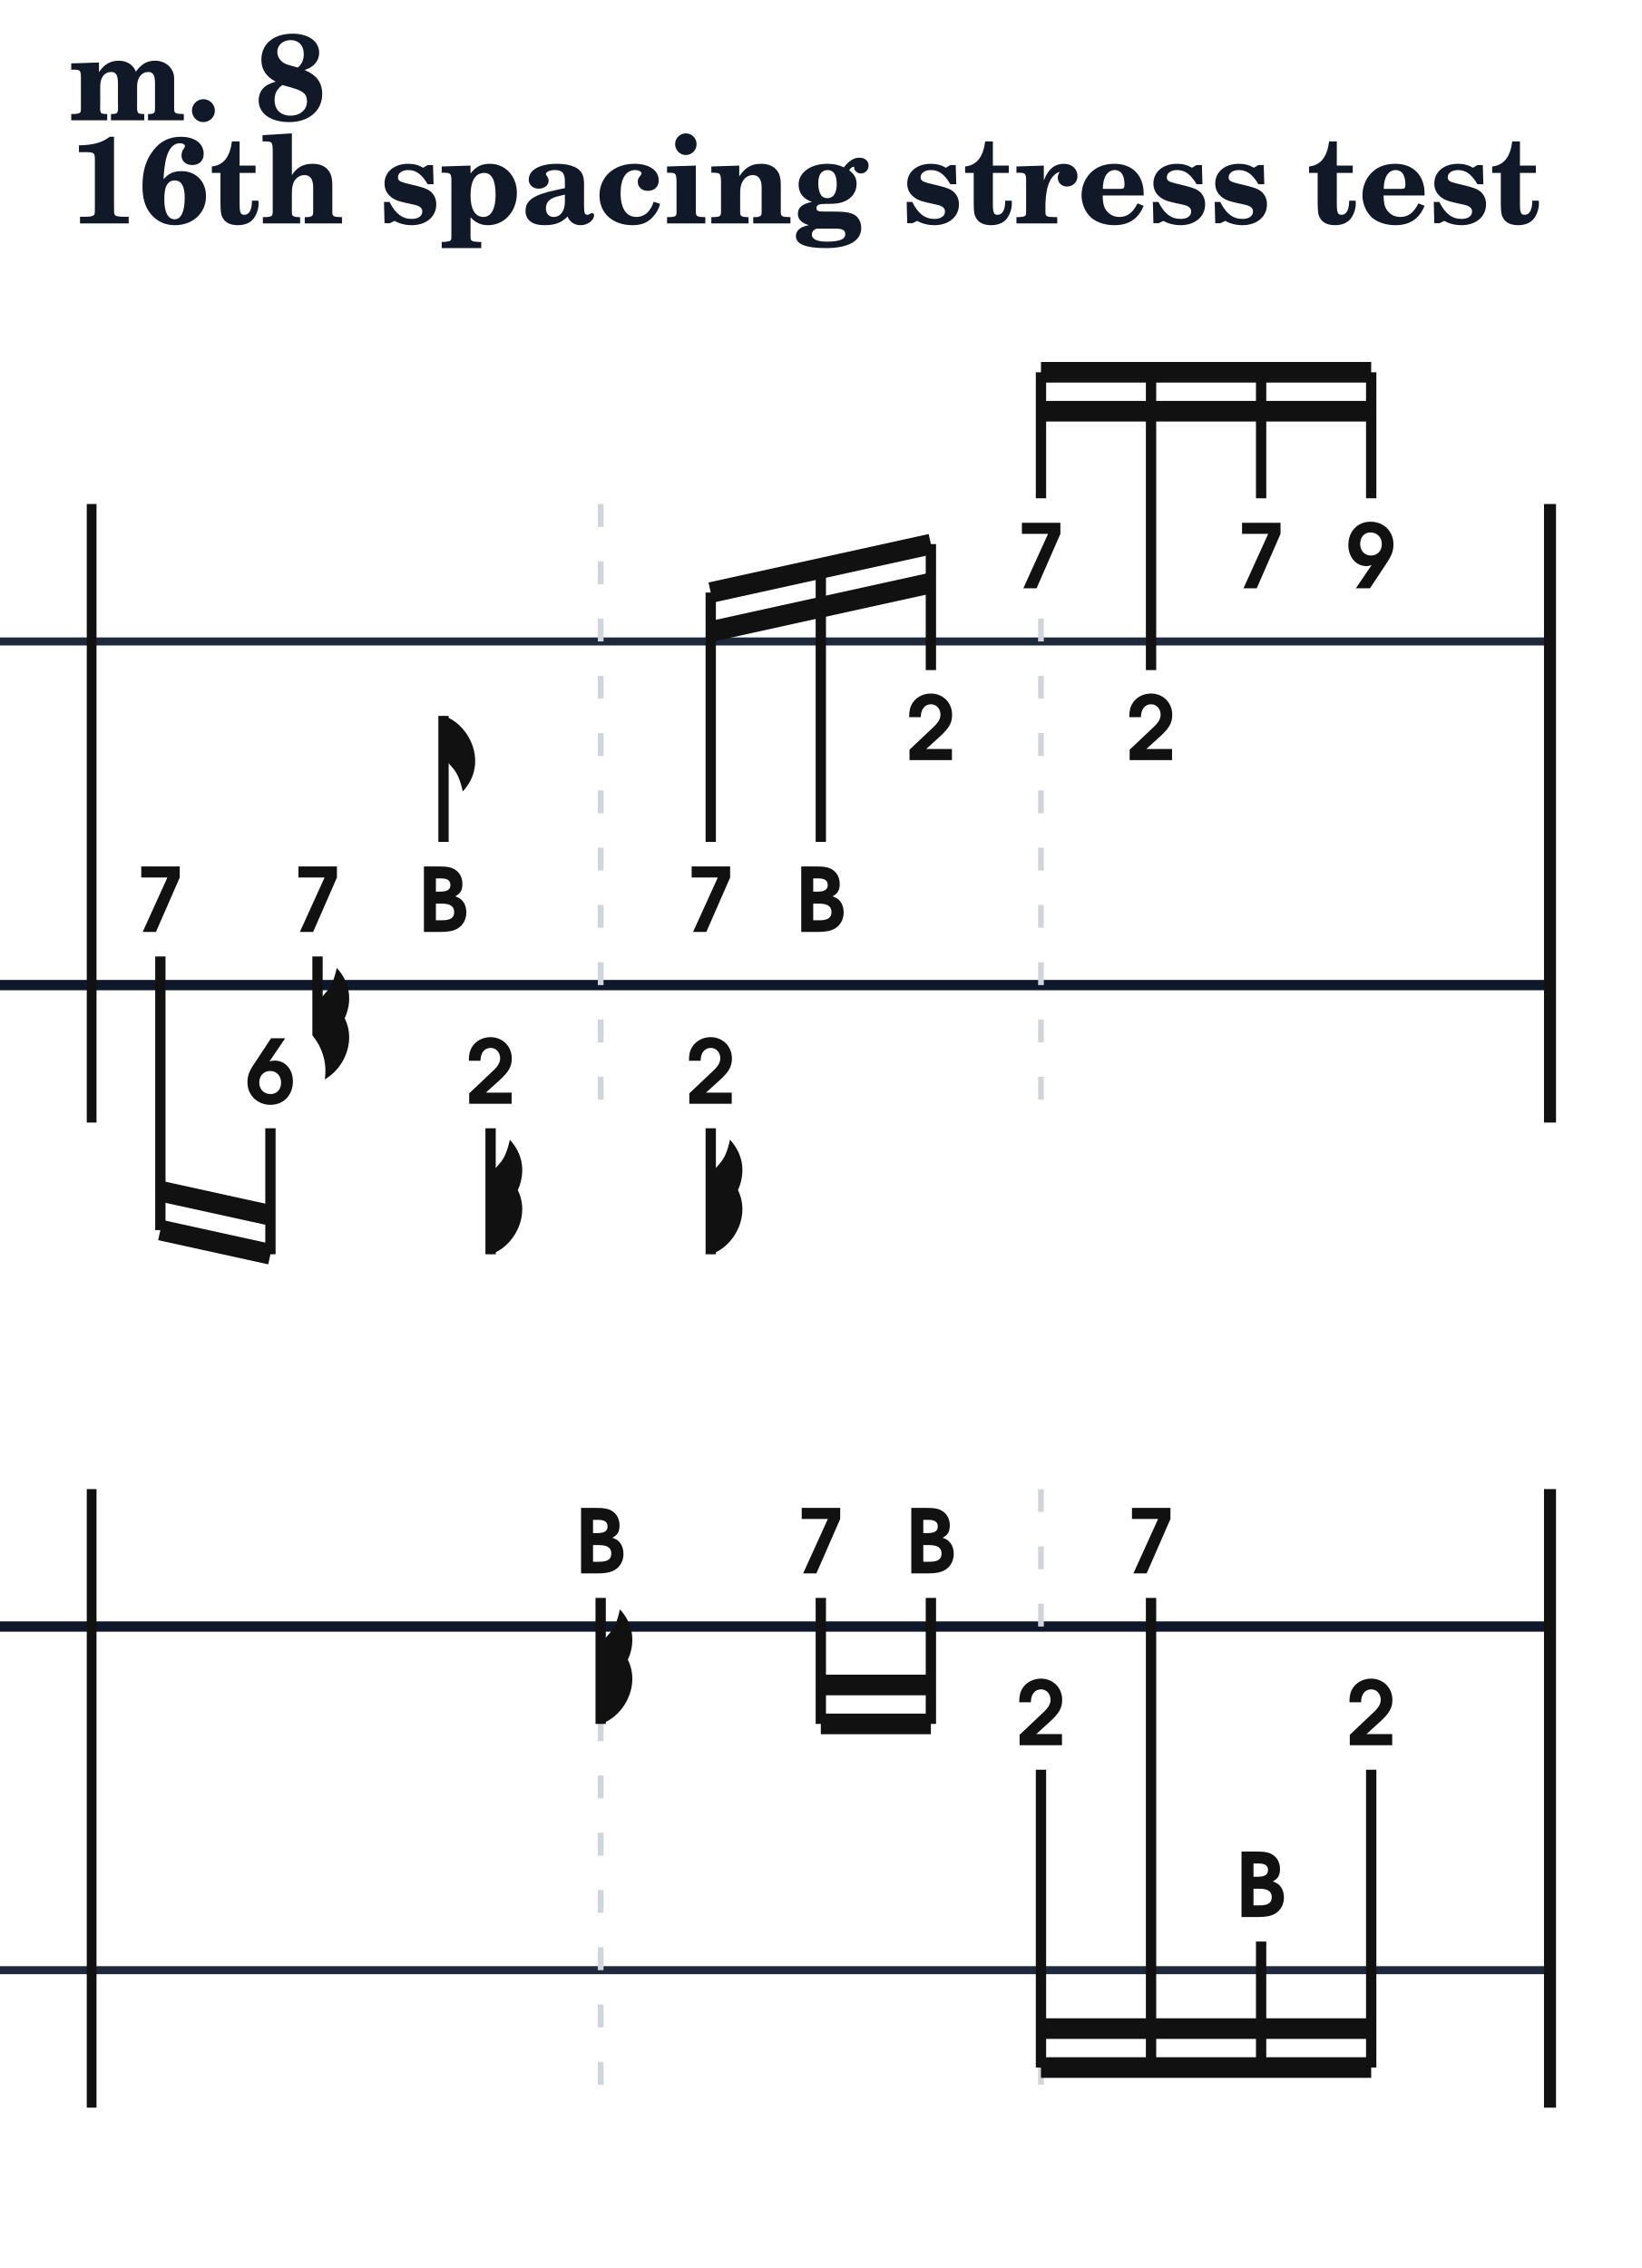
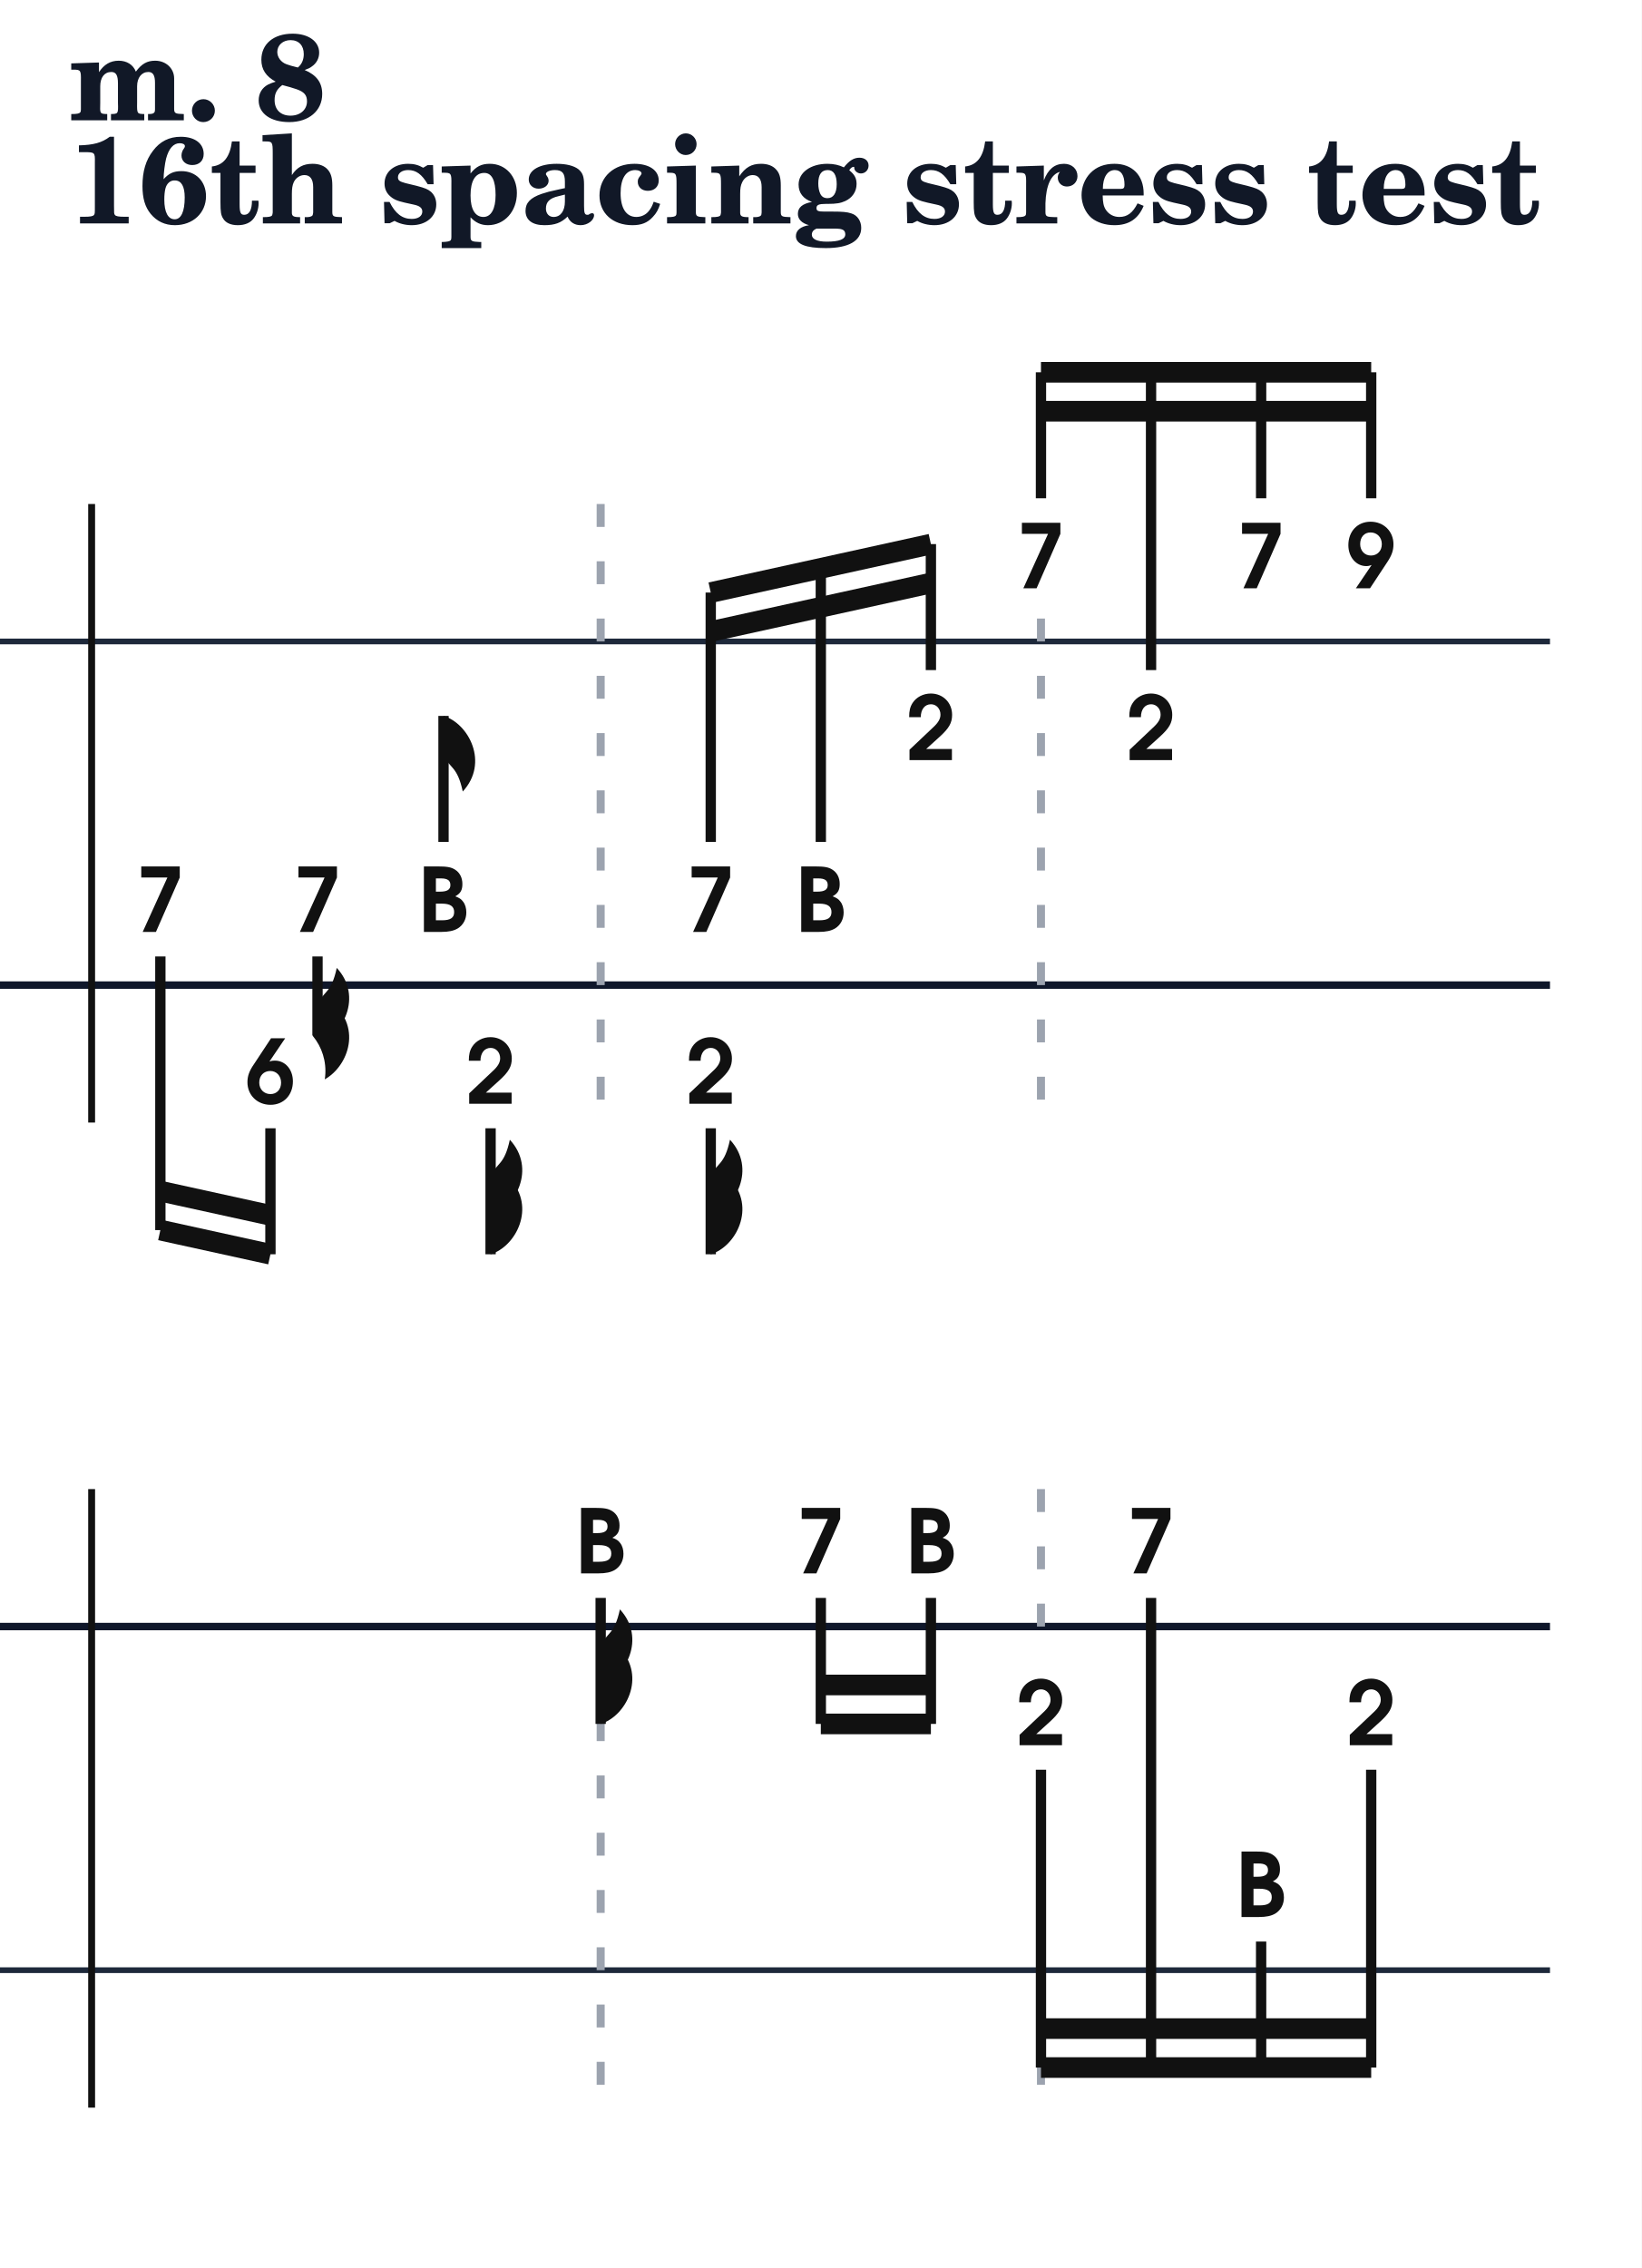
<svg xmlns="http://www.w3.org/2000/svg" viewBox="423.96 294.63 143.32 198.00" width="143.32pt" height="198.00pt" style="background:#FFFFFF;">
  <defs>
    <style>
      .janko-title { font-family: "Century Schoolbook", "Baskerville", "Liberation Serif", "DejaVu Serif", "Times New Roman", Georgia, serif; font-weight: 600; font-size: 11pt; letter-spacing: 0.3px; fill: #111111; }
      .janko-subtitle { font-family: "Century Schoolbook", "Baskerville", "Liberation Serif", "DejaVu Serif", "Times New Roman", Georgia, serif; font-style: italic; font-size: 8.5pt; fill: #333333; }
      .janko-meta { font-family: "Century Schoolbook", "Baskerville", "Liberation Serif", "DejaVu Serif", "Times New Roman", Georgia, serif; font-style: italic; font-size: 8pt; fill: #222222; }
      .janko-measure-num { font-family: "Century Schoolbook", "Baskerville", "Liberation Serif", "DejaVu Serif", "Times New Roman", Georgia, serif; font-style: italic; font-size: 8.5pt; fill: #444444; font-weight: bold; }
      .janko-octave-label { font-family: "DejaVu Sans Mono", monospace; font-size: 7.5pt; font-weight: bold; fill: #6B7280; }
      .janko-hand-label { font-family: "Century Schoolbook", "Baskerville", "Liberation Serif", "DejaVu Serif", "Times New Roman", Georgia, serif; font-style: italic; font-size: 8pt; fill: #555555; }
      .janko-ts-num { font-family: "Century Schoolbook", "Baskerville", "Liberation Serif", "DejaVu Serif", "Times New Roman", Georgia, serif; font-weight: bold; font-size: 14pt; fill: #111111; text-anchor: middle; }
      .janko-caption { font-family: "Century Schoolbook", "Baskerville", "Liberation Serif", "DejaVu Serif", "Times New Roman", Georgia, serif; font-weight: 600; font-size: 8pt; fill: #111827; }
      .janko-caption-sub { font-family: "Century Schoolbook", "Baskerville", "Liberation Serif", "DejaVu Serif", "Times New Roman", Georgia, serif; font-style: italic; font-size: 7.5pt; fill: #4B5563; }
      .janko-digit { font-family: "URW Gothic", "Century Gothic", "ITC Avant Garde Gothic", "Avant Garde", sans-serif; text-anchor: middle; font-weight: bold; }
    </style>
  </defs>
  <rect x="423.96" y="294.63" width="143.32" height="198.00" fill="#FFFFFF" />
  <text x="429.96" y="305.13" class="janko-caption" font-size="7.00pt">m. 8</text>
  <text x="429.96" y="314.13" class="janko-caption" font-size="7.00pt">16th spacing stress test</text>
  <g class="janko-crop-body">
    <g id="system-2">
      <text class="janko-measure-num" x="48.00" y="328.63">5</text>
-       <path class="janko-accolade" d="M 33.35 425.10 C 33.35 414.08, 29.00 408.84, 29.00 408.63 C 29.00 408.10, 33.35 403.60, 33.35 392.16 C 33.35 380.61, 29.32 369.81, 29.32 356.66 C 29.32 348.96, 30.80 341.47, 35.05 335.06 C 35.36 334.63, 36.00 335.16, 35.68 335.59 C 32.39 340.51, 31.33 346.07, 31.33 351.95 C 31.33 363.40, 35.26 374.09, 35.26 387.03 C 35.26 394.73, 33.88 402.21, 29.64 408.63 C 33.88 415.05, 35.26 422.53, 35.26 430.23 C 35.26 443.17, 31.33 453.86, 31.33 465.31 C 31.33 471.19, 32.39 476.75, 35.68 481.67 C 36.00 482.10, 35.36 482.63, 35.05 482.20 C 30.80 475.79, 29.32 468.30, 29.32 460.60 C 29.32 447.45, 33.35 436.65, 33.35 425.10 Z" fill="#111827" />
      <g class="janko-staff-lines">
-         <line x1="50.00" y1="350.63" x2="559.28" y2="350.63" stroke="#1E293B" stroke-width="0.70" />
-         <line x1="50.00" y1="466.63" x2="559.28" y2="466.63" stroke="#1E293B" stroke-width="0.70" />
-         <line x1="50.00" y1="380.63" x2="559.28" y2="380.63" stroke="#0F172A" stroke-width="0.90" />
-         <line x1="50.00" y1="436.63" x2="559.28" y2="436.63" stroke="#0F172A" stroke-width="0.90" />
+         <line x1="50.00" y1="350.63" x2="559.28" y2="350.63" stroke="#1E293B" stroke-width="0.50" />
+         <line x1="50.00" y1="466.63" x2="559.28" y2="466.63" stroke="#1E293B" stroke-width="0.50" />
+         <line x1="50.00" y1="380.63" x2="559.28" y2="380.63" stroke="#0F172A" stroke-width="0.65" />
+         <line x1="50.00" y1="436.63" x2="559.28" y2="436.63" stroke="#0F172A" stroke-width="0.65" />
      </g>
      <g class="janko-beat-grid">
-         <line class="janko-beat-line" x1="94.44" y1="338.63" x2="94.44" y2="392.63" stroke="#D1D5DB" stroke-width="0.50" stroke-dasharray="2,3" />
-         <line class="janko-beat-line" x1="94.44" y1="424.63" x2="94.44" y2="478.63" stroke="#D1D5DB" stroke-width="0.50" stroke-dasharray="2,3" />
-         <line class="janko-beat-line" x1="132.88" y1="338.63" x2="132.88" y2="392.63" stroke="#D1D5DB" stroke-width="0.50" stroke-dasharray="2,3" />
-         <line class="janko-beat-line" x1="132.88" y1="424.63" x2="132.88" y2="478.63" stroke="#D1D5DB" stroke-width="0.50" stroke-dasharray="2,3" />
-         <line class="janko-beat-line" x1="221.76" y1="338.63" x2="221.76" y2="392.63" stroke="#D1D5DB" stroke-width="0.50" stroke-dasharray="2,3" />
-         <line class="janko-beat-line" x1="221.76" y1="424.63" x2="221.76" y2="478.63" stroke="#D1D5DB" stroke-width="0.50" stroke-dasharray="2,3" />
-         <line class="janko-beat-line" x1="260.20" y1="338.63" x2="260.20" y2="392.63" stroke="#D1D5DB" stroke-width="0.50" stroke-dasharray="2,3" />
-         <line class="janko-beat-line" x1="260.20" y1="424.63" x2="260.20" y2="478.63" stroke="#D1D5DB" stroke-width="0.50" stroke-dasharray="2,3" />
-         <line class="janko-beat-line" x1="349.08" y1="338.63" x2="349.08" y2="392.63" stroke="#D1D5DB" stroke-width="0.50" stroke-dasharray="2,3" />
-         <line class="janko-beat-line" x1="349.08" y1="424.63" x2="349.08" y2="478.63" stroke="#D1D5DB" stroke-width="0.50" stroke-dasharray="2,3" />
-         <line class="janko-beat-line" x1="387.52" y1="338.63" x2="387.52" y2="392.63" stroke="#D1D5DB" stroke-width="0.50" stroke-dasharray="2,3" />
-         <line class="janko-beat-line" x1="387.52" y1="424.63" x2="387.52" y2="478.63" stroke="#D1D5DB" stroke-width="0.50" stroke-dasharray="2,3" />
-         <line class="janko-beat-line" x1="476.40" y1="338.63" x2="476.40" y2="392.63" stroke="#D1D5DB" stroke-width="0.50" stroke-dasharray="2,3" />
-         <line class="janko-beat-line" x1="476.40" y1="424.63" x2="476.40" y2="478.63" stroke="#D1D5DB" stroke-width="0.50" stroke-dasharray="2,3" />
-         <line class="janko-beat-line" x1="514.84" y1="338.63" x2="514.84" y2="392.63" stroke="#D1D5DB" stroke-width="0.50" stroke-dasharray="2,3" />
-         <line class="janko-beat-line" x1="514.84" y1="424.63" x2="514.84" y2="478.63" stroke="#D1D5DB" stroke-width="0.50" stroke-dasharray="2,3" />
+         <line class="janko-beat-line" x1="94.44" y1="338.63" x2="94.44" y2="392.63" stroke="#9CA3AF" stroke-width="0.70" stroke-dasharray="2,3" />
+         <line class="janko-beat-line" x1="94.44" y1="424.63" x2="94.44" y2="478.63" stroke="#9CA3AF" stroke-width="0.70" stroke-dasharray="2,3" />
+         <line class="janko-beat-line" x1="132.88" y1="338.63" x2="132.88" y2="392.63" stroke="#9CA3AF" stroke-width="0.70" stroke-dasharray="2,3" />
+         <line class="janko-beat-line" x1="132.88" y1="424.63" x2="132.88" y2="478.63" stroke="#9CA3AF" stroke-width="0.70" stroke-dasharray="2,3" />
+         <line class="janko-beat-line" x1="221.76" y1="338.63" x2="221.76" y2="392.63" stroke="#9CA3AF" stroke-width="0.70" stroke-dasharray="2,3" />
+         <line class="janko-beat-line" x1="221.76" y1="424.63" x2="221.76" y2="478.63" stroke="#9CA3AF" stroke-width="0.70" stroke-dasharray="2,3" />
+         <line class="janko-beat-line" x1="260.20" y1="338.63" x2="260.20" y2="392.63" stroke="#9CA3AF" stroke-width="0.70" stroke-dasharray="2,3" />
+         <line class="janko-beat-line" x1="260.20" y1="424.63" x2="260.20" y2="478.63" stroke="#9CA3AF" stroke-width="0.70" stroke-dasharray="2,3" />
+         <line class="janko-beat-line" x1="349.08" y1="338.63" x2="349.08" y2="392.63" stroke="#9CA3AF" stroke-width="0.70" stroke-dasharray="2,3" />
+         <line class="janko-beat-line" x1="349.08" y1="424.63" x2="349.08" y2="478.63" stroke="#9CA3AF" stroke-width="0.70" stroke-dasharray="2,3" />
+         <line class="janko-beat-line" x1="387.52" y1="338.63" x2="387.52" y2="392.63" stroke="#9CA3AF" stroke-width="0.70" stroke-dasharray="2,3" />
+         <line class="janko-beat-line" x1="387.52" y1="424.63" x2="387.52" y2="478.63" stroke="#9CA3AF" stroke-width="0.70" stroke-dasharray="2,3" />
+         <line class="janko-beat-line" x1="476.40" y1="338.63" x2="476.40" y2="392.63" stroke="#9CA3AF" stroke-width="0.70" stroke-dasharray="2,3" />
+         <line class="janko-beat-line" x1="476.40" y1="424.63" x2="476.40" y2="478.63" stroke="#9CA3AF" stroke-width="0.70" stroke-dasharray="2,3" />
+         <line class="janko-beat-line" x1="514.84" y1="338.63" x2="514.84" y2="392.63" stroke="#9CA3AF" stroke-width="0.70" stroke-dasharray="2,3" />
+         <line class="janko-beat-line" x1="514.84" y1="424.63" x2="514.84" y2="478.63" stroke="#9CA3AF" stroke-width="0.70" stroke-dasharray="2,3" />
      </g>
      <g class="janko-barlines">
-         <line class="janko-barline" x1="177.32" y1="338.63" x2="177.32" y2="392.63" stroke="#111111" stroke-width="0.85" />
-         <line class="janko-barline" x1="177.32" y1="424.63" x2="177.32" y2="478.63" stroke="#111111" stroke-width="0.85" />
-         <line class="janko-barline" x1="304.64" y1="338.63" x2="304.64" y2="392.63" stroke="#111111" stroke-width="0.85" />
-         <line class="janko-barline" x1="304.64" y1="424.63" x2="304.64" y2="478.63" stroke="#111111" stroke-width="0.85" />
-         <line class="janko-barline" x1="431.96" y1="338.63" x2="431.96" y2="392.63" stroke="#111111" stroke-width="0.85" />
-         <line class="janko-barline" x1="431.96" y1="424.63" x2="431.96" y2="478.63" stroke="#111111" stroke-width="0.85" />
-         <line class="janko-barline" x1="559.28" y1="338.63" x2="559.28" y2="392.63" stroke="#111111" stroke-width="1.05" />
-         <line class="janko-barline" x1="559.28" y1="424.63" x2="559.28" y2="478.63" stroke="#111111" stroke-width="1.05" />
+         <line class="janko-barline" x1="177.32" y1="338.63" x2="177.32" y2="392.63" stroke="#111111" stroke-width="0.60" />
+         <line class="janko-barline" x1="177.32" y1="424.63" x2="177.32" y2="478.63" stroke="#111111" stroke-width="0.60" />
+         <line class="janko-barline" x1="304.64" y1="338.63" x2="304.64" y2="392.63" stroke="#111111" stroke-width="0.60" />
+         <line class="janko-barline" x1="304.64" y1="424.63" x2="304.64" y2="478.63" stroke="#111111" stroke-width="0.60" />
+         <line class="janko-barline" x1="431.96" y1="338.63" x2="431.96" y2="392.63" stroke="#111111" stroke-width="0.60" />
+         <line class="janko-barline" x1="431.96" y1="424.63" x2="431.96" y2="478.63" stroke="#111111" stroke-width="0.60" />
      </g>
      <g class="janko-notes">
        <g class="janko-beam-group">
          <line class="janko-stem" x1="56.00" y1="454.13" x2="56.00" y2="443.13" stroke="#111111" stroke-width="0.90" />
          <line class="janko-stem" x1="65.61" y1="454.13" x2="65.61" y2="443.13" stroke="#111111" stroke-width="0.90" />
          <line class="janko-beam" x1="56.00" y1="443.13" x2="65.61" y2="443.13" stroke="#111111" stroke-width="1.80" stroke-linecap="butt" />
          <line class="janko-beam-secondary" x1="56.00" y1="446.53" x2="65.61" y2="446.53" stroke="#111111" stroke-width="1.80" stroke-linecap="butt" />
        </g>
        <g class="janko-beam-group">
          <line class="janko-stem" x1="75.22" y1="353.13" x2="75.22" y2="342.13" stroke="#111111" stroke-width="0.90" />
          <line class="janko-stem" x1="84.83" y1="353.13" x2="84.83" y2="342.13" stroke="#111111" stroke-width="0.90" />
          <line class="janko-beam" x1="75.22" y1="342.13" x2="84.83" y2="342.13" stroke="#111111" stroke-width="1.80" stroke-linecap="butt" />
          <line class="janko-beam-secondary" x1="75.22" y1="345.53" x2="84.83" y2="345.53" stroke="#111111" stroke-width="1.80" stroke-linecap="butt" />
        </g>
        <g class="janko-beam-group">
          <line class="janko-stem" x1="94.44" y1="353.13" x2="94.44" y2="342.13" stroke="#111111" stroke-width="0.90" />
          <line class="janko-stem" x1="113.66" y1="368.13" x2="113.66" y2="346.36" stroke="#111111" stroke-width="0.90" />
          <line class="janko-beam" x1="94.44" y1="342.13" x2="113.66" y2="346.36" stroke="#111111" stroke-width="1.80" stroke-linecap="butt" />
        </g>
        <g class="janko-beam-group">
          <line class="janko-stem" x1="104.05" y1="449.13" x2="104.05" y2="460.13" stroke="#111111" stroke-width="0.90" />
          <line class="janko-stem" x1="113.66" y1="449.13" x2="113.66" y2="460.13" stroke="#111111" stroke-width="0.90" />
          <line class="janko-stem" x1="123.27" y1="449.13" x2="123.27" y2="460.13" stroke="#111111" stroke-width="0.90" />
          <line class="janko-beam" x1="104.05" y1="460.13" x2="123.27" y2="460.13" stroke="#111111" stroke-width="1.80" stroke-linecap="butt" />
          <line class="janko-beam-secondary" x1="104.05" y1="456.73" x2="123.27" y2="456.73" stroke="#111111" stroke-width="1.80" stroke-linecap="butt" />
        </g>
        <g class="janko-beam-group">
          <line class="janko-stem" x1="127.38" y1="434.13" x2="127.38" y2="453.85" stroke="#111111" stroke-width="0.90" />
          <line class="janko-stem" x1="147.98" y1="434.13" x2="147.98" y2="453.85" stroke="#111111" stroke-width="0.90" />
          <line class="janko-stem" x1="157.58" y1="434.13" x2="157.58" y2="453.85" stroke="#111111" stroke-width="0.90" />
          <line class="janko-stem" x1="167.18" y1="434.13" x2="167.18" y2="453.85" stroke="#111111" stroke-width="0.90" />
          <line class="janko-beam" x1="127.38" y1="453.85" x2="167.18" y2="453.85" stroke="#111111" stroke-width="1.80" stroke-linecap="butt" />
          <line class="janko-beam-secondary" x1="127.38" y1="450.45" x2="167.18" y2="450.45" stroke="#111111" stroke-width="1.80" stroke-linecap="butt" />
        </g>
        <g class="janko-beam-group">
          <line class="janko-stem" x1="183.32" y1="449.13" x2="183.32" y2="473.02" stroke="#111111" stroke-width="0.90" />
          <line class="janko-stem" x1="192.93" y1="464.13" x2="192.93" y2="475.13" stroke="#111111" stroke-width="0.90" />
          <line class="janko-beam" x1="183.32" y1="473.02" x2="192.93" y2="475.13" stroke="#111111" stroke-width="1.80" stroke-linecap="butt" />
          <line class="janko-beam-secondary" x1="183.32" y1="469.62" x2="192.93" y2="471.73" stroke="#111111" stroke-width="1.80" stroke-linecap="butt" />
        </g>
        <g class="janko-beam-group">
          <line class="janko-stem" x1="202.54" y1="353.13" x2="202.54" y2="342.13" stroke="#111111" stroke-width="0.90" />
          <line class="janko-stem" x1="212.15" y1="353.13" x2="212.15" y2="342.13" stroke="#111111" stroke-width="0.90" />
          <line class="janko-beam" x1="202.54" y1="342.13" x2="212.15" y2="342.13" stroke="#111111" stroke-width="1.80" stroke-linecap="butt" />
          <line class="janko-beam-secondary" x1="202.54" y1="345.53" x2="212.15" y2="345.53" stroke="#111111" stroke-width="1.80" stroke-linecap="butt" />
        </g>
        <g class="janko-beam-group">
          <line class="janko-stem" x1="221.76" y1="353.13" x2="221.76" y2="342.13" stroke="#111111" stroke-width="0.90" />
          <line class="janko-stem" x1="240.98" y1="368.13" x2="240.98" y2="346.36" stroke="#111111" stroke-width="0.90" />
          <line class="janko-beam" x1="221.76" y1="342.13" x2="240.98" y2="346.36" stroke="#111111" stroke-width="1.80" stroke-linecap="butt" />
        </g>
        <g class="janko-beam-group">
          <line class="janko-stem" x1="231.37" y1="449.13" x2="231.37" y2="462.24" stroke="#111111" stroke-width="0.90" />
          <line class="janko-stem" x1="240.98" y1="449.13" x2="240.98" y2="460.13" stroke="#111111" stroke-width="0.90" />
          <line class="janko-stem" x1="250.59" y1="434.13" x2="250.59" y2="458.02" stroke="#111111" stroke-width="0.90" />
          <line class="janko-beam" x1="231.37" y1="462.24" x2="250.59" y2="458.02" stroke="#111111" stroke-width="1.80" stroke-linecap="butt" />
          <line class="janko-beam-secondary" x1="231.37" y1="458.84" x2="250.59" y2="454.62" stroke="#111111" stroke-width="1.80" stroke-linecap="butt" />
        </g>
        <g class="janko-beam-group">
          <line class="janko-stem" x1="260.20" y1="383.13" x2="260.20" y2="346.36" stroke="#111111" stroke-width="0.90" />
          <line class="janko-stem" x1="279.42" y1="353.13" x2="279.42" y2="342.13" stroke="#111111" stroke-width="0.90" />
          <line class="janko-beam" x1="260.20" y1="346.36" x2="279.42" y2="342.13" stroke="#111111" stroke-width="1.80" stroke-linecap="butt" />
        </g>
        <g class="janko-beam-group">
          <line class="janko-stem" x1="260.20" y1="434.13" x2="260.20" y2="445.13" stroke="#111111" stroke-width="0.90" />
          <line class="janko-stem" x1="269.81" y1="434.13" x2="269.81" y2="445.13" stroke="#111111" stroke-width="0.90" />
          <line class="janko-beam" x1="260.20" y1="445.13" x2="269.81" y2="445.13" stroke="#111111" stroke-width="1.80" stroke-linecap="butt" />
          <line class="janko-beam-secondary" x1="260.20" y1="441.73" x2="269.81" y2="441.73" stroke="#111111" stroke-width="1.80" stroke-linecap="butt" />
        </g>
        <g class="janko-beam-group">
          <line class="janko-stem" x1="310.64" y1="449.13" x2="310.64" y2="460.13" stroke="#111111" stroke-width="0.90" />
          <line class="janko-stem" x1="320.25" y1="434.13" x2="320.25" y2="458.02" stroke="#111111" stroke-width="0.90" />
          <line class="janko-beam" x1="310.64" y1="460.13" x2="320.25" y2="458.02" stroke="#111111" stroke-width="1.80" stroke-linecap="butt" />
          <line class="janko-beam-secondary" x1="310.64" y1="456.73" x2="320.25" y2="454.62" stroke="#111111" stroke-width="1.80" stroke-linecap="butt" />
        </g>
        <g class="janko-beam-group">
          <line class="janko-stem" x1="329.86" y1="353.13" x2="329.86" y2="342.13" stroke="#111111" stroke-width="0.90" />
          <line class="janko-stem" x1="339.47" y1="353.13" x2="339.47" y2="342.13" stroke="#111111" stroke-width="0.90" />
          <line class="janko-beam" x1="329.86" y1="342.13" x2="339.47" y2="342.13" stroke="#111111" stroke-width="1.80" stroke-linecap="butt" />
          <line class="janko-beam-secondary" x1="329.86" y1="345.53" x2="339.47" y2="345.53" stroke="#111111" stroke-width="1.80" stroke-linecap="butt" />
        </g>
        <g class="janko-beam-group">
          <line class="janko-stem" x1="349.08" y1="353.13" x2="349.08" y2="342.13" stroke="#111111" stroke-width="0.90" />
          <line class="janko-stem" x1="368.30" y1="353.13" x2="368.30" y2="342.13" stroke="#111111" stroke-width="0.90" />
          <line class="janko-beam" x1="349.08" y1="342.13" x2="368.30" y2="342.13" stroke="#111111" stroke-width="1.80" stroke-linecap="butt" />
        </g>
        <g class="janko-beam-group">
          <line class="janko-stem" x1="358.69" y1="434.13" x2="358.69" y2="445.13" stroke="#111111" stroke-width="0.90" />
          <line class="janko-stem" x1="368.30" y1="434.13" x2="368.30" y2="445.13" stroke="#111111" stroke-width="0.90" />
          <line class="janko-beam" x1="358.69" y1="445.13" x2="368.30" y2="445.13" stroke="#111111" stroke-width="1.80" stroke-linecap="butt" />
          <line class="janko-beam-secondary" x1="358.69" y1="441.73" x2="368.30" y2="441.73" stroke="#111111" stroke-width="1.80" stroke-linecap="butt" />
        </g>
        <g class="janko-beam-group">
          <line class="janko-stem" x1="387.52" y1="393.13" x2="387.52" y2="404.13" stroke="#111111" stroke-width="0.90" />
          <line class="janko-stem" x1="397.13" y1="393.13" x2="397.13" y2="404.13" stroke="#111111" stroke-width="0.90" />
          <line class="janko-beam" x1="387.52" y1="404.13" x2="397.13" y2="404.13" stroke="#111111" stroke-width="1.80" stroke-linecap="butt" />
          <line class="janko-beam-secondary" x1="387.52" y1="400.73" x2="397.13" y2="400.73" stroke="#111111" stroke-width="1.80" stroke-linecap="butt" />
        </g>
        <g class="janko-beam-group">
          <line class="janko-stem" x1="437.96" y1="378.13" x2="437.96" y2="402.02" stroke="#111111" stroke-width="0.90" />
          <line class="janko-stem" x1="447.57" y1="393.13" x2="447.57" y2="404.13" stroke="#111111" stroke-width="0.90" />
          <line class="janko-beam" x1="437.96" y1="402.02" x2="447.57" y2="404.13" stroke="#111111" stroke-width="1.80" stroke-linecap="butt" />
          <line class="janko-beam-secondary" x1="437.96" y1="398.62" x2="447.57" y2="400.73" stroke="#111111" stroke-width="1.80" stroke-linecap="butt" />
        </g>
        <g class="janko-beam-group">
          <line class="janko-stem" x1="495.62" y1="434.13" x2="495.62" y2="445.13" stroke="#111111" stroke-width="0.90" />
          <line class="janko-stem" x1="505.23" y1="434.13" x2="505.23" y2="445.13" stroke="#111111" stroke-width="0.90" />
          <line class="janko-beam" x1="495.62" y1="445.13" x2="505.23" y2="445.13" stroke="#111111" stroke-width="1.80" stroke-linecap="butt" />
          <line class="janko-beam-secondary" x1="495.62" y1="441.73" x2="505.23" y2="441.73" stroke="#111111" stroke-width="1.80" stroke-linecap="butt" />
        </g>
        <g class="janko-beam-group">
          <line class="janko-stem" x1="486.01" y1="368.13" x2="486.01" y2="346.36" stroke="#111111" stroke-width="0.90" />
          <line class="janko-stem" x1="495.62" y1="368.13" x2="495.62" y2="344.24" stroke="#111111" stroke-width="0.90" />
          <line class="janko-stem" x1="505.23" y1="353.13" x2="505.23" y2="342.13" stroke="#111111" stroke-width="0.90" />
          <line class="janko-beam" x1="486.01" y1="346.36" x2="505.23" y2="342.13" stroke="#111111" stroke-width="1.80" stroke-linecap="butt" />
          <line class="janko-beam-secondary" x1="486.01" y1="349.76" x2="505.23" y2="345.53" stroke="#111111" stroke-width="1.80" stroke-linecap="butt" />
        </g>
        <g class="janko-beam-group">
          <line class="janko-stem" x1="514.84" y1="449.13" x2="514.84" y2="475.13" stroke="#111111" stroke-width="0.90" />
          <line class="janko-stem" x1="524.45" y1="434.13" x2="524.45" y2="475.13" stroke="#111111" stroke-width="0.90" />
          <line class="janko-stem" x1="534.06" y1="464.13" x2="534.06" y2="475.13" stroke="#111111" stroke-width="0.90" />
          <line class="janko-stem" x1="543.67" y1="449.13" x2="543.67" y2="475.13" stroke="#111111" stroke-width="0.90" />
          <line class="janko-beam" x1="514.84" y1="475.13" x2="543.67" y2="475.13" stroke="#111111" stroke-width="1.80" stroke-linecap="butt" />
          <line class="janko-beam-secondary" x1="514.84" y1="471.73" x2="543.67" y2="471.73" stroke="#111111" stroke-width="1.80" stroke-linecap="butt" />
        </g>
        <g class="janko-beam-group">
          <line class="janko-stem" x1="514.84" y1="338.13" x2="514.84" y2="327.13" stroke="#111111" stroke-width="0.90" />
          <line class="janko-stem" x1="524.45" y1="353.13" x2="524.45" y2="327.13" stroke="#111111" stroke-width="0.90" />
          <line class="janko-stem" x1="534.06" y1="338.13" x2="534.06" y2="327.13" stroke="#111111" stroke-width="0.90" />
          <line class="janko-stem" x1="543.67" y1="338.13" x2="543.67" y2="327.13" stroke="#111111" stroke-width="0.90" />
          <line class="janko-beam" x1="514.84" y1="327.13" x2="543.67" y2="327.13" stroke="#111111" stroke-width="1.80" stroke-linecap="butt" />
          <line class="janko-beam-secondary" x1="514.84" y1="330.53" x2="543.67" y2="330.53" stroke="#111111" stroke-width="1.80" stroke-linecap="butt" />
        </g>
        <line class="janko-stem" x1="75.22" y1="464.13" x2="75.22" y2="475.13" stroke="#111111" stroke-width="0.90" />
        <path class="janko-flag" data-stem-x="75.22" data-flag-index="1" d="M 75.22 475.13 C 77.42 474.47 79.22 471.04 76.90 468.53 C 76.42 470.77 75.78 470.51 75.22 471.70 Z" fill="#111111" stroke="none" data-subdivision-style="classical-urtext" />
        <circle class="janko-augmentation-dot" cx="67.22" cy="459.13" r="1.30" fill="#111111" />
        <line class="janko-stem" x1="138.38" y1="424.13" x2="138.38" y2="413.13" stroke="#111111" stroke-width="0.90" />
        <path class="janko-flag" data-stem-x="138.38" data-flag-index="1" d="M 138.38 413.13 C 140.58 413.79 142.38 417.22 140.06 419.73 C 139.58 417.49 138.94 417.75 138.38 416.56 Z" fill="#111111" stroke="none" data-subdivision-style="classical-urtext" />
        <line class="janko-stem" x1="157.58" y1="353.13" x2="157.58" y2="342.13" stroke="#111111" stroke-width="0.90" />
        <path class="janko-flag" data-stem-x="157.58" data-flag-index="1" d="M 157.58 342.13 C 159.78 342.79 161.58 346.22 159.26 348.73 C 158.78 346.49 158.14 346.75 157.58 345.56 Z" fill="#111111" stroke="none" data-subdivision-style="classical-urtext" />
        <line class="janko-stem" x1="202.54" y1="449.13" x2="202.54" y2="460.13" stroke="#111111" stroke-width="0.90" />
        <path class="janko-flag" data-stem-x="202.54" data-flag-index="1" d="M 202.54 460.13 C 204.74 459.47 206.54 456.04 204.22 453.53 C 203.74 455.77 203.10 455.51 202.54 456.70 Z" fill="#111111" stroke="none" data-subdivision-style="classical-urtext" />
        <circle class="janko-augmentation-dot" cx="194.54" cy="444.13" r="1.30" fill="#111111" />
        <line class="janko-stem" x1="279.42" y1="393.13" x2="279.42" y2="404.13" stroke="#111111" stroke-width="0.90" />
        <path class="janko-flag" data-stem-x="279.42" data-flag-index="1" d="M 279.42 404.13 C 281.62 403.47 283.42 400.04 281.10 397.53 C 280.62 399.77 279.98 399.51 279.42 400.70 Z" fill="#111111" stroke="none" data-subdivision-style="classical-urtext" />
        <path class="janko-flag" data-stem-x="279.42" data-flag-index="2" d="M 279.42 400.73 C 281.62 400.07 283.42 396.64 281.10 394.13 C 280.62 396.37 279.98 396.11 279.42 397.30 Z" fill="#111111" stroke="none" data-subdivision-style="classical-urtext" />
        <line class="janko-stem" x1="289.03" y1="434.13" x2="289.03" y2="445.13" stroke="#111111" stroke-width="0.90" />
        <path class="janko-flag" data-stem-x="289.03" data-flag-index="1" d="M 289.03 445.13 C 291.23 444.47 293.03 441.04 290.71 438.53 C 290.23 440.77 289.59 440.51 289.03 441.70 Z" fill="#111111" stroke="none" data-subdivision-style="classical-urtext" />
        <path class="janko-flag" data-stem-x="289.03" data-flag-index="2" d="M 289.03 441.73 C 291.23 441.07 293.03 437.64 290.71 435.13 C 290.23 437.37 289.59 437.11 289.03 438.30 Z" fill="#111111" stroke="none" data-subdivision-style="classical-urtext" />
        <line class="janko-stem" x1="329.86" y1="449.13" x2="329.86" y2="460.13" stroke="#111111" stroke-width="0.90" />
        <path class="janko-flag" data-stem-x="329.86" data-flag-index="1" d="M 329.86 460.13 C 332.06 459.47 333.86 456.04 331.54 453.53 C 331.06 455.77 330.42 455.51 329.86 456.70 Z" fill="#111111" stroke="none" data-subdivision-style="classical-urtext" />
        <circle class="janko-augmentation-dot" cx="321.86" cy="444.13" r="1.30" fill="#111111" />
        <line class="janko-stem" x1="377.91" y1="393.13" x2="377.91" y2="404.13" stroke="#111111" stroke-width="0.90" />
        <path class="janko-flag" data-stem-x="377.91" data-flag-index="1" d="M 377.91 404.13 C 380.11 403.47 381.91 400.04 379.59 397.53 C 379.11 399.77 378.47 399.51 377.91 400.70 Z" fill="#111111" stroke="none" data-subdivision-style="classical-urtext" />
        <path class="janko-flag" data-stem-x="377.91" data-flag-index="2" d="M 377.91 400.73 C 380.11 400.07 381.91 396.64 379.59 394.13 C 379.11 396.37 378.47 396.11 377.91 397.30 Z" fill="#111111" stroke="none" data-subdivision-style="classical-urtext" />
        <line class="janko-stem" x1="387.52" y1="338.13" x2="387.52" y2="327.13" stroke="#111111" stroke-width="0.90" />
        <path class="janko-flag" data-stem-x="387.52" data-flag-index="1" d="M 387.52 327.13 C 389.72 327.79 391.52 331.22 389.20 333.73 C 388.72 331.49 388.08 331.75 387.52 330.56 Z" fill="#111111" stroke="none" data-subdivision-style="classical-urtext" />
        <line class="janko-stem" x1="406.74" y1="353.13" x2="406.74" y2="342.13" stroke="#111111" stroke-width="0.90" />
        <line class="janko-stem" x1="406.74" y1="393.13" x2="406.74" y2="404.13" stroke="#111111" stroke-width="0.90" />
        <path class="janko-flag" data-stem-x="406.74" data-flag-index="1" d="M 406.74 404.13 C 408.94 403.47 410.74 400.04 408.42 397.53 C 407.94 399.77 407.30 399.51 406.74 400.70 Z" fill="#111111" stroke="none" data-subdivision-style="classical-urtext" />
        <path class="janko-flag" data-stem-x="406.74" data-flag-index="2" d="M 406.74 400.73 C 408.94 400.07 410.74 396.64 408.42 394.13 C 407.94 396.37 407.30 396.11 406.74 397.30 Z" fill="#111111" stroke="none" data-subdivision-style="classical-urtext" />
        <line class="janko-stem" x1="416.35" y1="393.13" x2="416.35" y2="404.13" stroke="#111111" stroke-width="0.90" />
        <path class="janko-flag" data-stem-x="416.35" data-flag-index="1" d="M 416.35 404.13 C 418.55 403.47 420.35 400.04 418.03 397.53 C 417.55 399.77 416.91 399.51 416.35 400.70 Z" fill="#111111" stroke="none" data-subdivision-style="classical-urtext" />
        <path class="janko-flag" data-stem-x="416.35" data-flag-index="2" d="M 416.35 400.73 C 418.55 400.07 420.35 396.64 418.03 394.13 C 417.55 396.37 416.91 396.11 416.35 397.30 Z" fill="#111111" stroke="none" data-subdivision-style="classical-urtext" />
        <line class="janko-stem" x1="451.68" y1="378.13" x2="451.68" y2="389.13" stroke="#111111" stroke-width="0.90" />
        <path class="janko-flag" data-stem-x="451.68" data-flag-index="1" d="M 451.68 389.13 C 453.88 388.47 455.68 385.04 453.36 382.53 C 452.88 384.77 452.24 384.51 451.68 385.70 Z" fill="#111111" stroke="none" data-subdivision-style="classical-urtext" />
        <path class="janko-flag" data-stem-x="451.68" data-flag-index="2" d="M 451.68 385.73 C 453.88 385.07 455.68 381.64 453.36 379.13 C 452.88 381.37 452.24 381.11 451.68 382.30 Z" fill="#111111" stroke="none" data-subdivision-style="classical-urtext" />
        <line class="janko-stem" x1="462.68" y1="368.13" x2="462.68" y2="357.13" stroke="#111111" stroke-width="0.90" />
        <path class="janko-flag" data-stem-x="462.68" data-flag-index="1" d="M 462.68 357.13 C 464.88 357.79 466.68 361.22 464.36 363.73 C 463.88 361.49 463.24 361.75 462.68 360.56 Z" fill="#111111" stroke="none" data-subdivision-style="classical-urtext" />
        <line class="janko-stem" x1="466.79" y1="393.13" x2="466.79" y2="404.13" stroke="#111111" stroke-width="0.90" />
        <path class="janko-flag" data-stem-x="466.79" data-flag-index="1" d="M 466.79 404.13 C 468.99 403.47 470.79 400.04 468.47 397.53 C 467.99 399.77 467.35 399.51 466.79 400.70 Z" fill="#111111" stroke="none" data-subdivision-style="classical-urtext" />
        <path class="janko-flag" data-stem-x="466.79" data-flag-index="2" d="M 466.79 400.73 C 468.99 400.07 470.79 396.64 468.47 394.13 C 467.99 396.37 467.35 396.11 466.79 397.30 Z" fill="#111111" stroke="none" data-subdivision-style="classical-urtext" />
        <line class="janko-stem" x1="476.40" y1="434.13" x2="476.40" y2="445.13" stroke="#111111" stroke-width="0.90" />
        <path class="janko-flag" data-stem-x="476.40" data-flag-index="1" d="M 476.40 445.13 C 478.60 444.47 480.40 441.04 478.08 438.53 C 477.60 440.77 476.96 440.51 476.40 441.70 Z" fill="#111111" stroke="none" data-subdivision-style="classical-urtext" />
        <path class="janko-flag" data-stem-x="476.40" data-flag-index="2" d="M 476.40 441.73 C 478.60 441.07 480.40 437.64 478.08 435.13 C 477.60 437.37 476.96 437.11 476.40 438.30 Z" fill="#111111" stroke="none" data-subdivision-style="classical-urtext" />
        <line class="janko-stem" x1="486.01" y1="393.13" x2="486.01" y2="404.13" stroke="#111111" stroke-width="0.90" />
        <path class="janko-flag" data-stem-x="486.01" data-flag-index="1" d="M 486.01 404.13 C 488.21 403.47 490.01 400.04 487.69 397.53 C 487.21 399.77 486.57 399.51 486.01 400.70 Z" fill="#111111" stroke="none" data-subdivision-style="classical-urtext" />
        <path class="janko-flag" data-stem-x="486.01" data-flag-index="2" d="M 486.01 400.73 C 488.21 400.07 490.01 396.64 487.69 394.13 C 487.21 396.37 486.57 396.11 486.01 397.30 Z" fill="#111111" stroke="none" data-subdivision-style="classical-urtext" />
        <circle class="janko-knockout" cx="56.00" cy="459.13" r="4.80" fill="#FFFFFF" />
        <text class="janko-digit" x="56.00" y="461.99" font-weight="700" font-size="5.8pt" fill="#111111">B</text>
        <circle class="janko-knockout" cx="65.61" cy="459.13" r="4.80" fill="#FFFFFF" />
        <text class="janko-digit" x="65.61" y="461.99" font-weight="700" font-size="5.8pt" fill="#111111">9</text>
        <circle class="janko-knockout" cx="75.22" cy="358.13" r="4.80" fill="#FFFFFF" />
        <text class="janko-digit" x="75.22" y="360.99" font-weight="800" font-size="5.8pt" fill="#111111">2</text>
        <circle class="janko-knockout" cx="75.22" cy="459.13" r="4.80" fill="#FFFFFF" />
        <text class="janko-digit" x="75.22" y="461.99" font-weight="700" font-size="5.8pt" fill="#111111">B</text>
        <circle class="janko-knockout" cx="84.83" cy="358.13" r="4.80" fill="#FFFFFF" />
        <text class="janko-digit" x="84.83" y="360.99" font-weight="800" font-size="5.8pt" fill="#111111">0</text>
        <circle class="janko-knockout" cx="94.44" cy="358.13" r="4.80" fill="#FFFFFF" />
        <text class="janko-digit" x="94.44" y="360.99" font-weight="800" font-size="5.8pt" fill="#111111">2</text>
        <circle class="janko-knockout" cx="104.05" cy="444.13" r="4.80" fill="#FFFFFF" />
        <text class="janko-digit" x="104.05" y="446.99" font-weight="800" font-size="5.8pt" fill="#111111">2</text>
        <circle class="janko-knockout" cx="113.66" cy="444.13" r="4.80" fill="#FFFFFF" />
        <text class="janko-digit" x="113.66" y="446.99" font-weight="800" font-size="5.8pt" fill="#111111">4</text>
        <circle class="janko-knockout" cx="113.66" cy="373.13" r="4.80" fill="#FFFFFF" />
        <text class="janko-digit" x="113.66" y="375.99" font-weight="700" font-size="5.8pt" fill="#111111">7</text>
        <circle class="janko-knockout" cx="123.27" cy="444.13" r="4.80" fill="#FFFFFF" />
        <text class="janko-digit" x="123.27" y="446.99" font-weight="800" font-size="5.8pt" fill="#111111">6</text>
        <circle class="janko-knockout" cx="127.38" cy="429.13" r="4.80" fill="#FFFFFF" />
        <text class="janko-digit" x="127.38" y="431.99" font-weight="700" font-size="5.8pt" fill="#111111">7</text>
        <circle class="janko-knockout" cx="138.38" cy="429.13" r="4.80" fill="#FFFFFF" />
        <text class="janko-digit" x="138.38" y="431.99" font-weight="700" font-size="5.8pt" fill="#111111">B</text>
        <circle class="janko-knockout" cx="147.98" cy="429.13" r="4.80" fill="#FFFFFF" />
        <text class="janko-digit" x="147.98" y="431.99" font-weight="700" font-size="5.8pt" fill="#111111">9</text>
        <circle class="janko-knockout" cx="157.58" cy="358.13" r="4.80" fill="#FFFFFF" />
        <text class="janko-digit" x="157.58" y="360.99" font-weight="800" font-size="5.8pt" fill="#111111">2</text>
        <circle class="janko-knockout" cx="157.58" cy="429.13" r="4.80" fill="#FFFFFF" />
        <text class="janko-digit" x="157.58" y="431.99" font-weight="700" font-size="5.8pt" fill="#111111">B</text>
        <circle class="janko-knockout" cx="167.18" cy="429.13" r="4.80" fill="#FFFFFF" />
        <text class="janko-digit" x="167.18" y="431.99" font-weight="700" font-size="5.8pt" fill="#111111">7</text>
        <circle class="janko-knockout" cx="183.32" cy="444.13" r="4.80" fill="#FFFFFF" />
        <text class="janko-digit" x="183.32" y="446.99" font-weight="800" font-size="5.8pt" fill="#111111">0</text>
        <circle class="janko-knockout" cx="192.93" cy="459.13" r="4.80" fill="#FFFFFF" />
        <text class="janko-digit" x="192.93" y="461.99" font-weight="700" font-size="5.8pt" fill="#111111">B</text>
        <circle class="janko-knockout" cx="202.54" cy="444.13" r="4.80" fill="#FFFFFF" />
        <text class="janko-digit" x="202.54" y="446.99" font-weight="800" font-size="5.8pt" fill="#111111">0</text>
        <circle class="janko-knockout" cx="202.54" cy="358.13" r="4.80" fill="#FFFFFF" />
        <text class="janko-digit" x="202.54" y="360.99" font-weight="800" font-size="5.8pt" fill="#111111">4</text>
        <circle class="janko-knockout" cx="212.15" cy="358.13" r="4.80" fill="#FFFFFF" />
        <text class="janko-digit" x="212.15" y="360.99" font-weight="800" font-size="5.8pt" fill="#111111">2</text>
        <circle class="janko-knockout" cx="221.76" cy="358.13" r="4.80" fill="#FFFFFF" />
        <text class="janko-digit" x="221.76" y="360.99" font-weight="800" font-size="5.8pt" fill="#111111">4</text>
        <circle class="janko-knockout" cx="231.37" cy="444.13" r="4.80" fill="#FFFFFF" />
        <text class="janko-digit" x="231.37" y="446.99" font-weight="800" font-size="5.8pt" fill="#111111">4</text>
        <circle class="janko-knockout" cx="240.98" cy="444.13" r="4.80" fill="#FFFFFF" />
        <text class="janko-digit" x="240.98" y="446.99" font-weight="800" font-size="5.8pt" fill="#111111">6</text>
        <circle class="janko-knockout" cx="240.98" cy="373.13" r="4.80" fill="#FFFFFF" />
        <text class="janko-digit" x="240.98" y="375.99" font-weight="700" font-size="5.8pt" fill="#111111">9</text>
        <circle class="janko-knockout" cx="250.59" cy="429.13" r="4.80" fill="#FFFFFF" />
        <text class="janko-digit" x="250.59" y="431.99" font-weight="700" font-size="5.8pt" fill="#111111">7</text>
        <circle class="janko-knockout" cx="260.20" cy="388.13" r="4.80" fill="#FFFFFF" />
        <text class="janko-digit" x="260.20" y="390.99" font-weight="800" font-size="5.8pt" fill="#111111">0</text>
        <circle class="janko-knockout" cx="260.20" cy="429.13" r="4.80" fill="#FFFFFF" />
        <text class="janko-digit" x="260.20" y="431.99" font-weight="700" font-size="5.8pt" fill="#111111">9</text>
        <circle class="janko-knockout" cx="269.81" cy="429.13" r="4.80" fill="#FFFFFF" />
        <text class="janko-digit" x="269.81" y="431.99" font-weight="700" font-size="5.8pt" fill="#111111">B</text>
        <circle class="janko-knockout" cx="279.42" cy="388.13" r="4.80" fill="#FFFFFF" />
        <text class="janko-digit" x="279.42" y="390.99" font-weight="800" font-size="5.8pt" fill="#111111">0</text>
        <circle class="janko-knockout" cx="279.42" cy="358.13" r="4.80" fill="#FFFFFF" />
        <text class="janko-digit" x="279.42" y="360.99" font-weight="800" font-size="5.8pt" fill="#111111">4</text>
        <circle class="janko-knockout" cx="289.03" cy="429.13" r="4.80" fill="#FFFFFF" />
        <text class="janko-digit" x="289.03" y="431.99" font-weight="700" font-size="5.8pt" fill="#111111">9</text>
        <circle class="janko-knockout" cx="310.64" cy="444.13" r="4.80" fill="#FFFFFF" />
        <text class="janko-digit" x="310.64" y="446.99" font-weight="800" font-size="5.8pt" fill="#111111">2</text>
        <circle class="janko-knockout" cx="320.25" cy="429.13" r="4.80" fill="#FFFFFF" />
        <text class="janko-digit" x="320.25" y="431.99" font-weight="700" font-size="5.8pt" fill="#111111">1</text>
        <circle class="janko-knockout" cx="329.86" cy="444.13" r="4.80" fill="#FFFFFF" />
        <text class="janko-digit" x="329.86" y="446.99" font-weight="800" font-size="5.8pt" fill="#111111">2</text>
        <circle class="janko-knockout" cx="329.86" cy="358.13" r="4.80" fill="#FFFFFF" />
        <text class="janko-digit" x="329.86" y="360.99" font-weight="800" font-size="5.8pt" fill="#111111">6</text>
        <circle class="janko-knockout" cx="339.47" cy="358.13" r="4.80" fill="#FFFFFF" />
        <text class="janko-digit" x="339.47" y="360.99" font-weight="800" font-size="5.8pt" fill="#111111">4</text>
        <circle class="janko-knockout" cx="349.08" cy="358.13" r="4.80" fill="#FFFFFF" />
        <text class="janko-digit" x="349.08" y="360.99" font-weight="800" font-size="5.8pt" fill="#111111">6</text>
        <circle class="janko-knockout" cx="358.69" cy="429.13" r="4.80" fill="#FFFFFF" />
        <text class="janko-digit" x="358.69" y="431.99" font-weight="700" font-size="5.8pt" fill="#111111">9</text>
        <circle class="janko-knockout" cx="368.30" cy="358.13" r="4.80" fill="#FFFFFF" />
        <text class="janko-digit" x="368.30" y="360.99" font-weight="800" font-size="5.8pt" fill="#111111">2</text>
        <circle class="janko-knockout" cx="368.30" cy="429.13" r="4.80" fill="#FFFFFF" />
        <text class="janko-digit" x="368.30" y="431.99" font-weight="700" font-size="5.8pt" fill="#111111">B</text>
        <circle class="janko-knockout" cx="377.91" cy="388.13" r="4.80" fill="#FFFFFF" />
        <text class="janko-digit" x="377.91" y="390.99" font-weight="800" font-size="5.8pt" fill="#111111">0</text>
        <circle class="janko-knockout" cx="387.52" cy="388.13" r="4.80" fill="#FFFFFF" />
        <text class="janko-digit" x="387.52" y="390.99" font-weight="800" font-size="5.8pt" fill="#111111">2</text>
        <circle class="janko-knockout" cx="387.52" cy="343.13" r="4.80" fill="#FFFFFF" />
        <text class="janko-digit" x="387.52" y="345.99" font-weight="700" font-size="5.8pt" fill="#111111">9</text>
        <circle class="janko-knockout" cx="397.13" cy="388.13" r="4.80" fill="#FFFFFF" />
        <text class="janko-digit" x="397.13" y="390.99" font-weight="800" font-size="5.8pt" fill="#111111">4</text>
        <circle class="janko-knockout" cx="406.74" cy="358.13" r="4.80" fill="#FFFFFF" />
        <text class="janko-digit" x="406.74" y="360.99" font-weight="800" font-size="5.8pt" fill="#111111">0</text>
        <circle class="janko-knockout" cx="406.74" cy="388.13" r="4.80" fill="#FFFFFF" />
        <text class="janko-digit" x="406.74" y="390.99" font-weight="800" font-size="5.8pt" fill="#111111">6</text>
        <circle class="janko-knockout" cx="416.35" cy="388.13" r="4.80" fill="#FFFFFF" />
        <text class="janko-digit" x="416.35" y="390.99" font-weight="800" font-size="5.8pt" fill="#111111">2</text>
        <circle class="janko-knockout" cx="437.96" cy="373.13" r="4.80" fill="#FFFFFF" />
        <text class="janko-digit" x="437.96" y="375.99" font-weight="700" font-size="5.8pt" fill="#111111">7</text>
        <circle class="janko-knockout" cx="447.57" cy="388.13" r="4.80" fill="#FFFFFF" />
        <text class="janko-digit" x="447.57" y="390.99" font-weight="800" font-size="5.8pt" fill="#111111">6</text>
        <circle class="janko-knockout" cx="451.68" cy="373.13" r="4.80" fill="#FFFFFF" />
        <text class="janko-digit" x="451.68" y="375.99" font-weight="700" font-size="5.8pt" fill="#111111">7</text>
        <circle class="janko-knockout" cx="462.68" cy="373.13" r="4.80" fill="#FFFFFF" />
        <text class="janko-digit" x="462.68" y="375.99" font-weight="700" font-size="5.8pt" fill="#111111">B</text>
        <circle class="janko-knockout" cx="466.79" cy="388.13" r="4.80" fill="#FFFFFF" />
        <text class="janko-digit" x="466.79" y="390.99" font-weight="800" font-size="5.8pt" fill="#111111">2</text>
        <circle class="janko-knockout" cx="476.40" cy="429.13" r="4.80" fill="#FFFFFF" />
        <text class="janko-digit" x="476.40" y="431.99" font-weight="700" font-size="5.8pt" fill="#111111">B</text>
        <circle class="janko-knockout" cx="486.01" cy="388.13" r="4.80" fill="#FFFFFF" />
        <text class="janko-digit" x="486.01" y="390.99" font-weight="800" font-size="5.8pt" fill="#111111">2</text>
        <circle class="janko-knockout" cx="486.01" cy="373.13" r="4.80" fill="#FFFFFF" />
        <text class="janko-digit" x="486.01" y="375.99" font-weight="700" font-size="5.8pt" fill="#111111">7</text>
        <circle class="janko-knockout" cx="495.62" cy="429.13" r="4.80" fill="#FFFFFF" />
        <text class="janko-digit" x="495.62" y="431.99" font-weight="700" font-size="5.8pt" fill="#111111">7</text>
        <circle class="janko-knockout" cx="495.62" cy="373.13" r="4.80" fill="#FFFFFF" />
        <text class="janko-digit" x="495.62" y="375.99" font-weight="700" font-size="5.8pt" fill="#111111">B</text>
        <circle class="janko-knockout" cx="505.23" cy="358.13" r="4.80" fill="#FFFFFF" />
        <text class="janko-digit" x="505.23" y="360.99" font-weight="800" font-size="5.8pt" fill="#111111">2</text>
        <circle class="janko-knockout" cx="505.23" cy="429.13" r="4.80" fill="#FFFFFF" />
        <text class="janko-digit" x="505.23" y="431.99" font-weight="700" font-size="5.8pt" fill="#111111">B</text>
        <circle class="janko-knockout" cx="514.84" cy="444.13" r="4.80" fill="#FFFFFF" />
        <text class="janko-digit" x="514.84" y="446.99" font-weight="800" font-size="5.8pt" fill="#111111">2</text>
        <circle class="janko-knockout" cx="514.84" cy="343.13" r="4.80" fill="#FFFFFF" />
        <text class="janko-digit" x="514.84" y="345.99" font-weight="700" font-size="5.8pt" fill="#111111">7</text>
        <circle class="janko-knockout" cx="524.45" cy="358.13" r="4.80" fill="#FFFFFF" />
        <text class="janko-digit" x="524.45" y="360.99" font-weight="800" font-size="5.8pt" fill="#111111">2</text>
        <circle class="janko-knockout" cx="524.45" cy="429.13" r="4.80" fill="#FFFFFF" />
        <text class="janko-digit" x="524.45" y="431.99" font-weight="700" font-size="5.8pt" fill="#111111">7</text>
        <circle class="janko-knockout" cx="534.06" cy="343.13" r="4.80" fill="#FFFFFF" />
        <text class="janko-digit" x="534.06" y="345.99" font-weight="700" font-size="5.8pt" fill="#111111">7</text>
        <circle class="janko-knockout" cx="534.06" cy="459.13" r="4.80" fill="#FFFFFF" />
        <text class="janko-digit" x="534.06" y="461.99" font-weight="700" font-size="5.8pt" fill="#111111">B</text>
        <circle class="janko-knockout" cx="543.67" cy="444.13" r="4.80" fill="#FFFFFF" />
        <text class="janko-digit" x="543.67" y="446.99" font-weight="800" font-size="5.8pt" fill="#111111">2</text>
        <circle class="janko-knockout" cx="543.67" cy="343.13" r="4.80" fill="#FFFFFF" />
        <text class="janko-digit" x="543.67" y="345.99" font-weight="700" font-size="5.8pt" fill="#111111">9</text>
      </g>
    </g>
  </g>
</svg>
